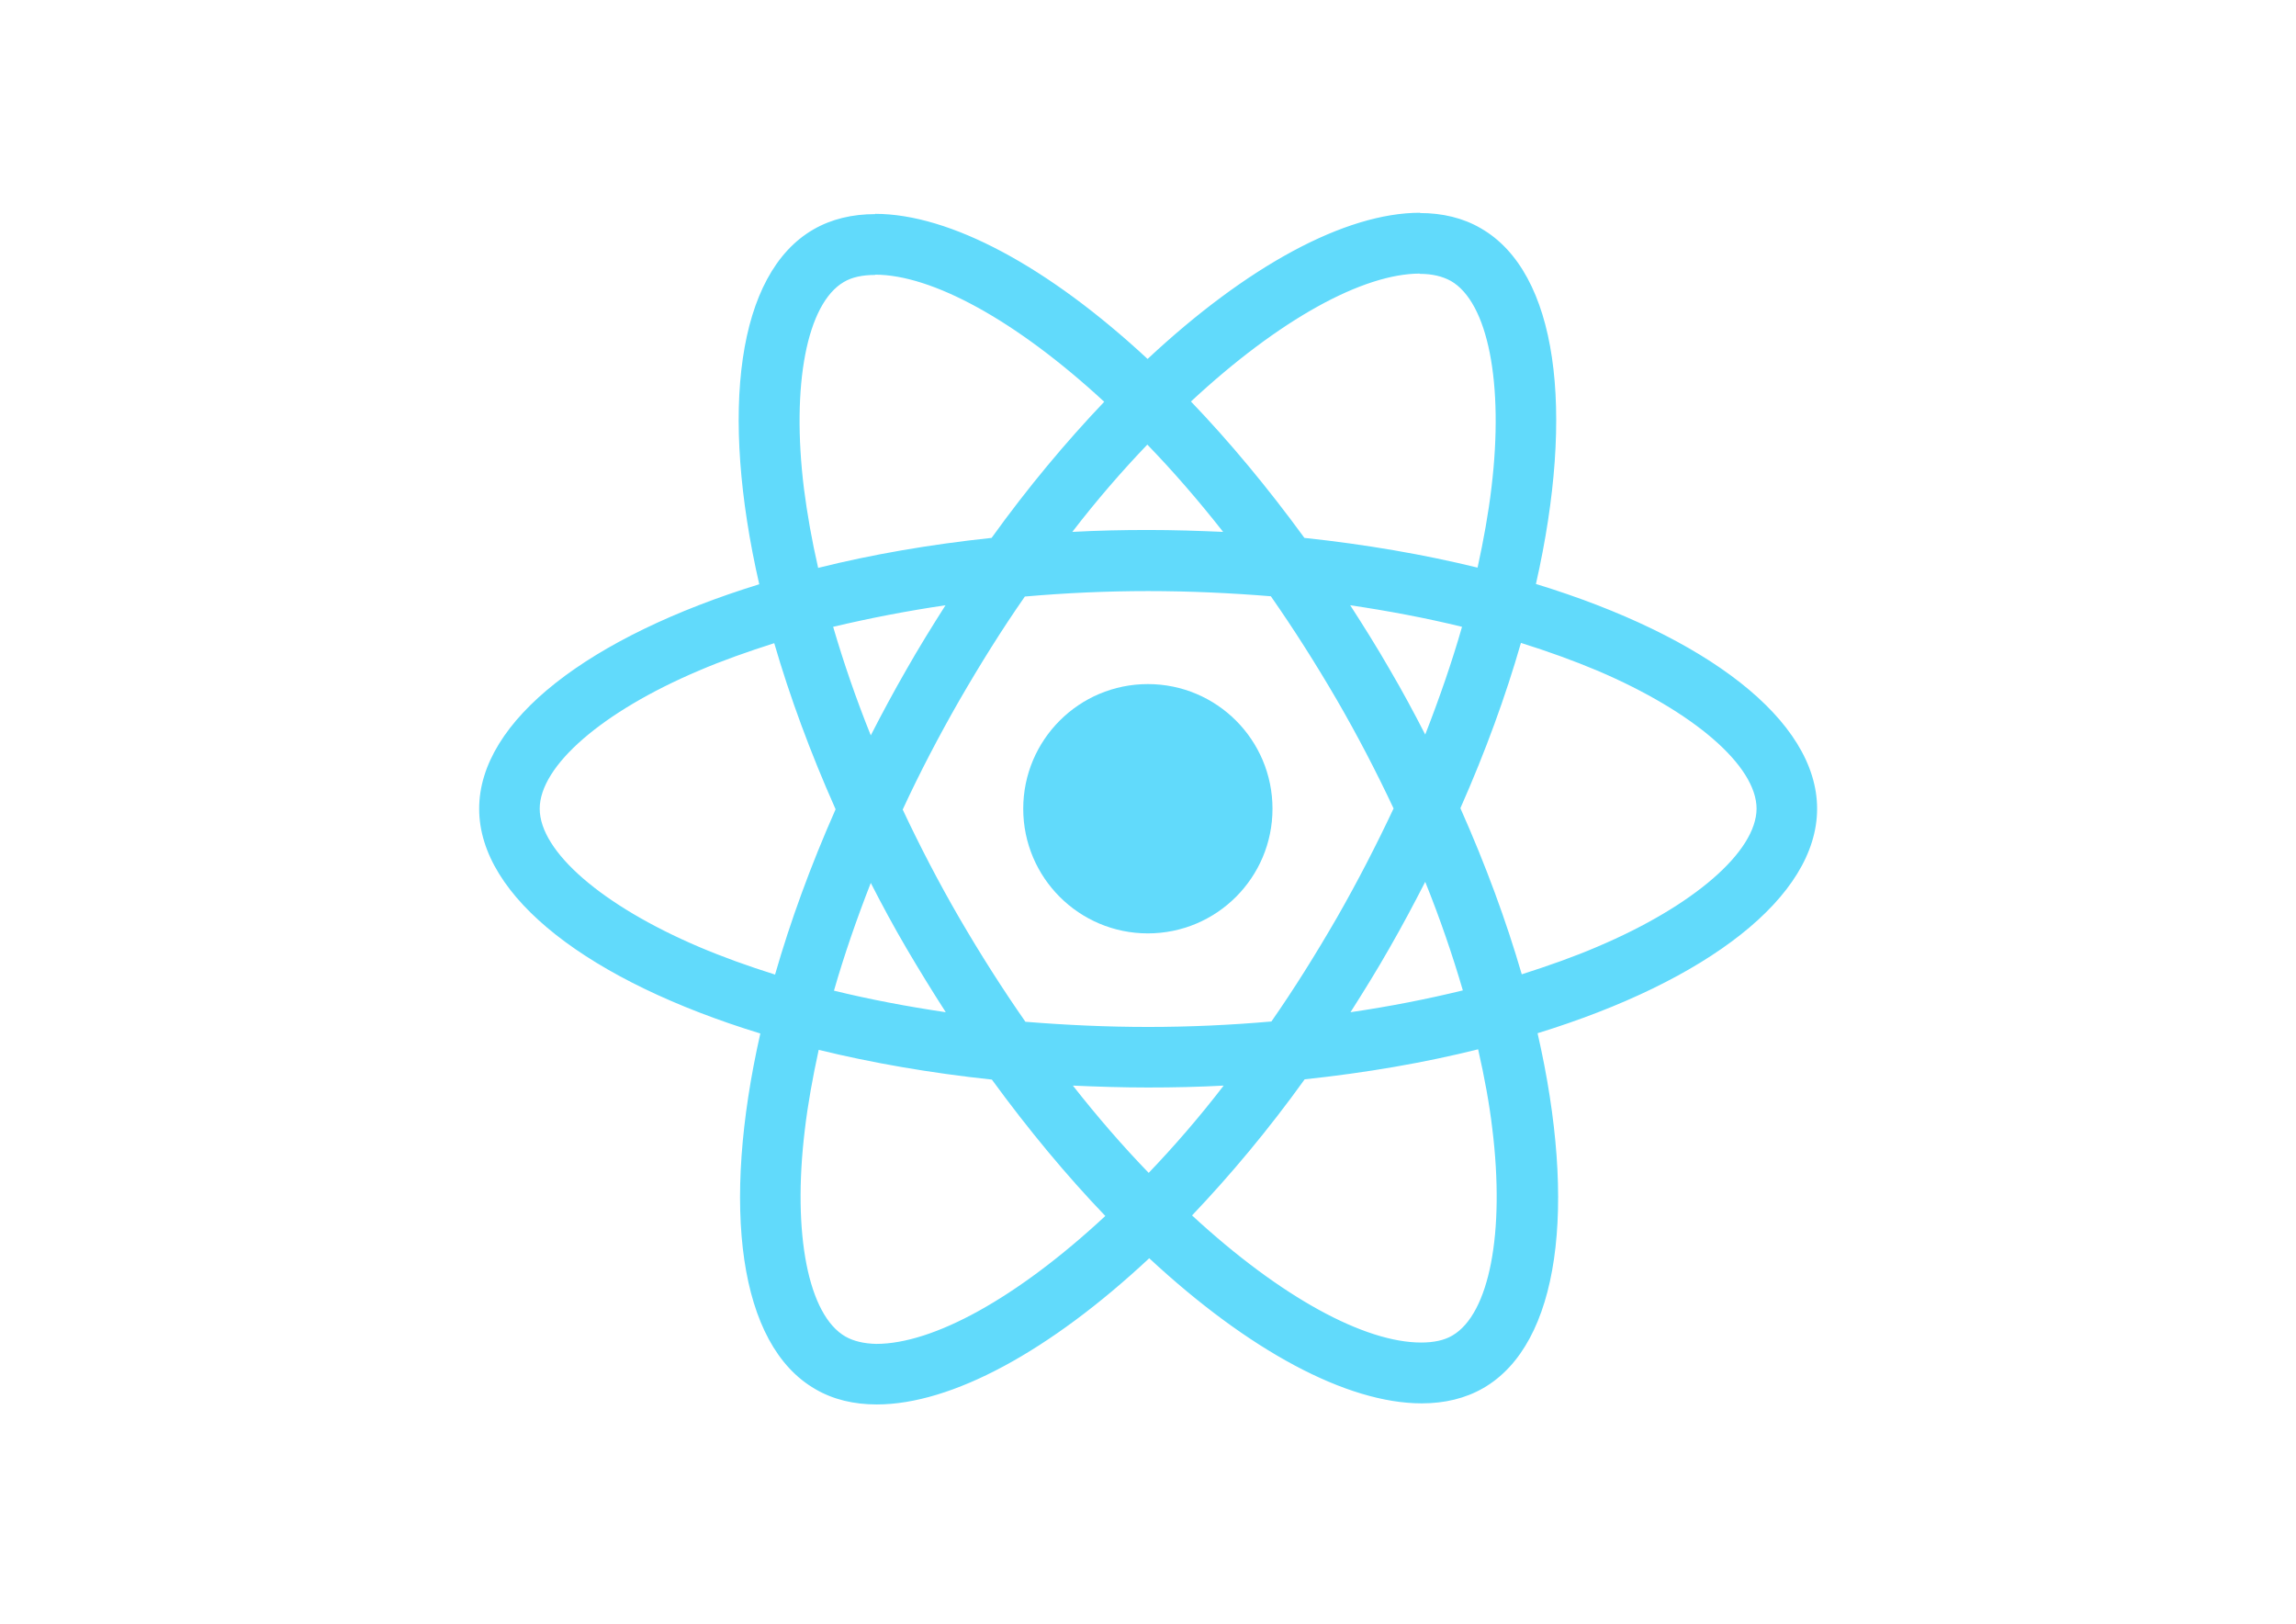
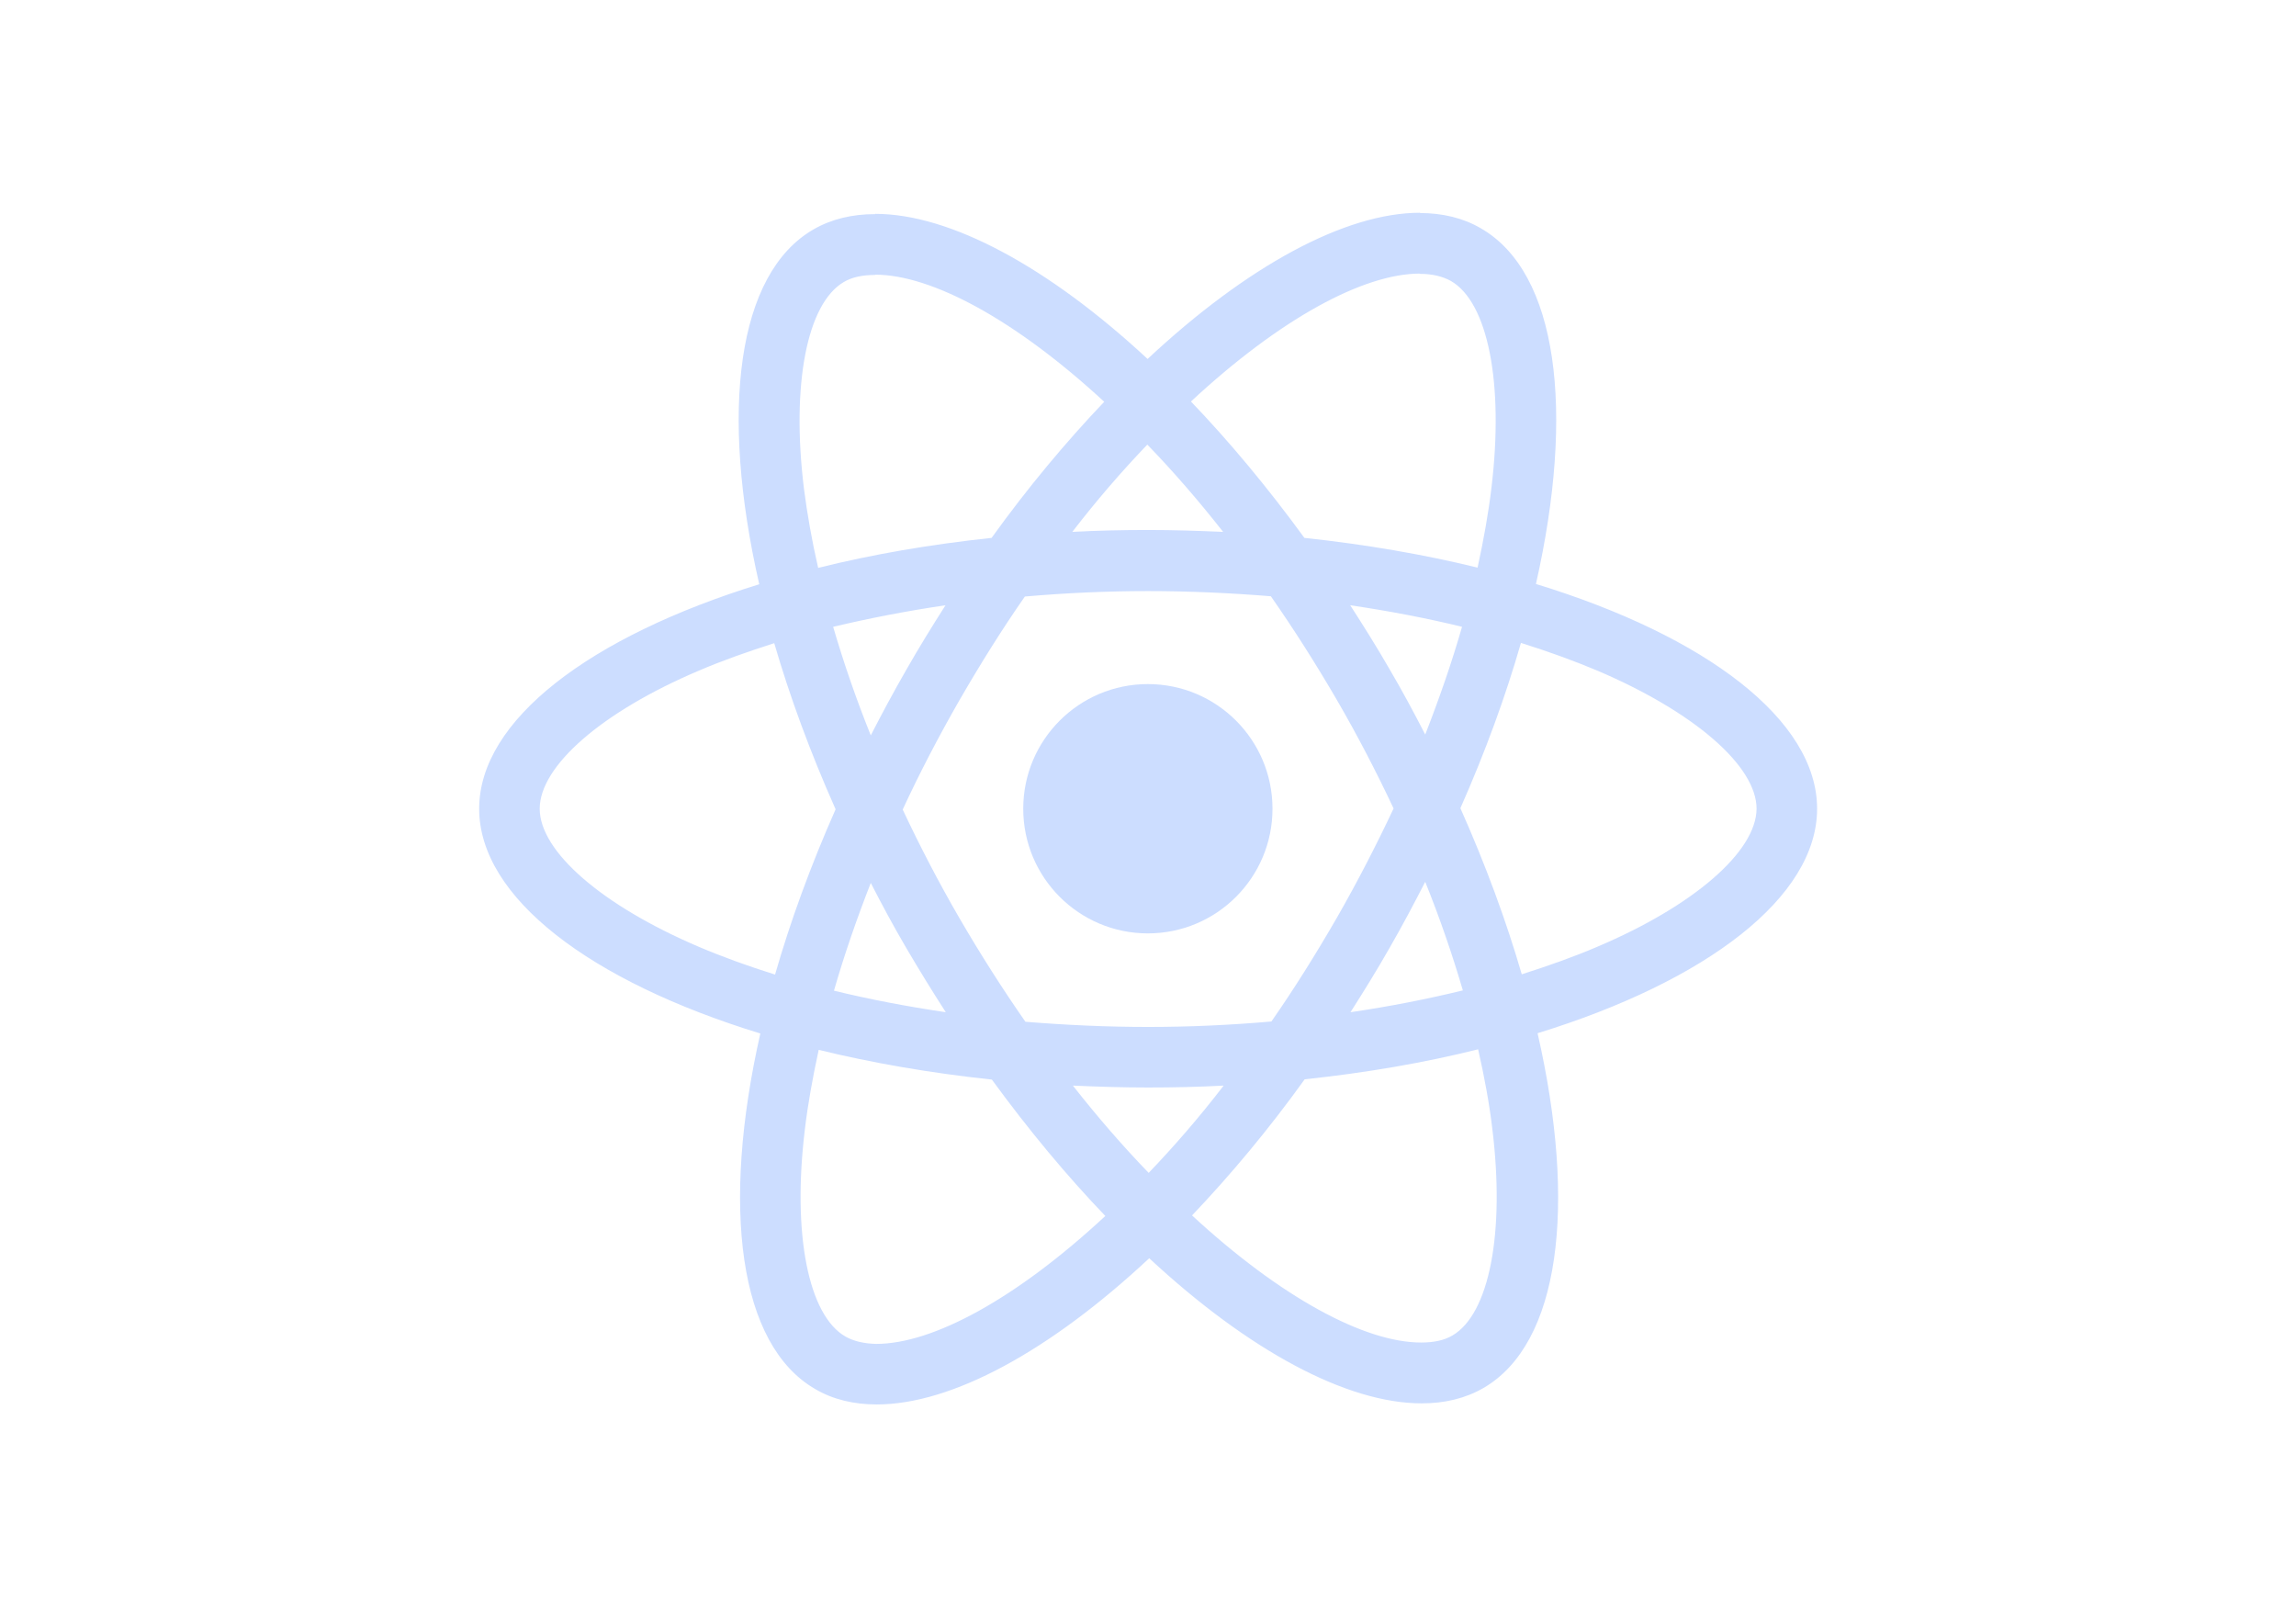
<svg xmlns="http://www.w3.org/2000/svg" viewBox="0 0 841.9 595.3">
-   <g fill="#61DAFB">
+   <g fill="#ccddff">
    <path d="M666.3 296.5c0-32.5-40.7-63.3-103.1-82.4 14.4-63.6 8-114.2-20.2-130.4-6.5-3.8-14.1-5.6-22.4-5.6v22.3c4.6 0 8.3.9 11.4 2.6 13.6 7.8 19.5 37.5 14.9 75.7-1.1 9.4-2.9 19.3-5.1 29.4-19.6-4.8-41-8.5-63.5-10.9-13.5-18.5-27.5-35.3-41.6-50 32.6-30.3 63.2-46.9 84-46.9V78c-27.5 0-63.5 19.6-99.9 53.6-36.4-33.8-72.4-53.2-99.9-53.2v22.3c20.7 0 51.4 16.5 84 46.6-14 14.7-28 31.4-41.3 49.9-22.6 2.4-44 6.1-63.6 11-2.3-10-4-19.7-5.2-29-4.7-38.2 1.1-67.9 14.6-75.8 3-1.8 6.9-2.6 11.5-2.6V78.5c-8.4 0-16 1.8-22.6 5.6-28.1 16.2-34.4 66.7-19.9 130.1-62.2 19.2-102.7 49.9-102.7 82.3 0 32.5 40.7 63.3 103.1 82.4-14.4 63.6-8 114.2 20.2 130.4 6.5 3.8 14.1 5.6 22.5 5.6 27.5 0 63.5-19.6 99.9-53.6 36.4 33.8 72.4 53.2 99.9 53.2 8.4 0 16-1.8 22.6-5.6 28.1-16.2 34.4-66.7 19.9-130.1 62-19.1 102.5-49.9 102.5-82.3zm-130.2-66.7c-3.7 12.9-8.3 26.2-13.5 39.5-4.1-8-8.4-16-13.1-24-4.6-8-9.5-15.8-14.4-23.4 14.2 2.1 27.9 4.7 41 7.9zm-45.8 106.5c-7.8 13.5-15.8 26.3-24.1 38.2-14.9 1.3-30 2-45.2 2-15.1 0-30.2-.7-45-1.9-8.3-11.9-16.4-24.6-24.2-38-7.6-13.1-14.5-26.4-20.8-39.8 6.2-13.4 13.2-26.8 20.7-39.9 7.8-13.5 15.8-26.3 24.1-38.2 14.9-1.3 30-2 45.2-2 15.1 0 30.2.7 45 1.9 8.3 11.9 16.4 24.6 24.2 38 7.6 13.1 14.5 26.4 20.8 39.8-6.3 13.4-13.2 26.8-20.7 39.9zm32.3-13c5.4 13.4 10 26.8 13.8 39.8-13.1 3.2-26.9 5.9-41.2 8 4.9-7.7 9.8-15.6 14.4-23.7 4.6-8 8.9-16.1 13-24.1zM421.2 430c-9.3-9.6-18.6-20.3-27.8-32 9 .4 18.2.7 27.5.7 9.4 0 18.7-.2 27.8-.7-9 11.7-18.3 22.4-27.5 32zm-74.4-58.9c-14.2-2.1-27.9-4.7-41-7.9 3.7-12.9 8.3-26.2 13.5-39.5 4.1 8 8.4 16 13.1 24 4.7 8 9.5 15.8 14.4 23.4zM420.7 163c9.3 9.6 18.6 20.3 27.8 32-9-.4-18.2-.7-27.5-.7-9.4 0-18.7.2-27.8.7 9-11.7 18.3-22.4 27.5-32zm-74 58.9c-4.9 7.7-9.8 15.6-14.4 23.7-4.6 8-8.9 16-13 24-5.4-13.4-10-26.8-13.8-39.8 13.1-3.1 26.9-5.8 41.2-7.9zm-90.5 125.2c-35.4-15.1-58.3-34.9-58.3-50.6 0-15.7 22.9-35.6 58.3-50.6 8.6-3.7 18-7 27.7-10.1 5.7 19.6 13.2 40 22.5 60.9-9.2 20.8-16.6 41.1-22.2 60.6-9.9-3.1-19.3-6.5-28-10.2zM310 490c-13.6-7.8-19.5-37.5-14.9-75.7 1.1-9.4 2.9-19.3 5.1-29.4 19.6 4.8 41 8.5 63.5 10.9 13.5 18.5 27.5 35.3 41.6 50-32.6 30.3-63.2 46.9-84 46.9-4.5-.1-8.3-1-11.3-2.7zm237.2-76.2c4.7 38.2-1.1 67.9-14.6 75.8-3 1.8-6.9 2.6-11.5 2.6-20.7 0-51.4-16.5-84-46.6 14-14.7 28-31.4 41.3-49.9 22.6-2.4 44-6.1 63.6-11 2.3 10.1 4.1 19.8 5.2 29.1zm38.5-66.7c-8.6 3.7-18 7-27.7 10.1-5.7-19.6-13.2-40-22.5-60.9 9.2-20.8 16.6-41.1 22.2-60.6 9.9 3.1 19.3 6.5 28.1 10.2 35.4 15.1 58.3 34.9 58.3 50.6-.1 15.7-23 35.6-58.4 50.6zM320.8 78.4z" />
    <circle cx="420.9" cy="296.5" r="45.7" />
    <path d="M520.5 78.1z" />
  </g>
</svg>
